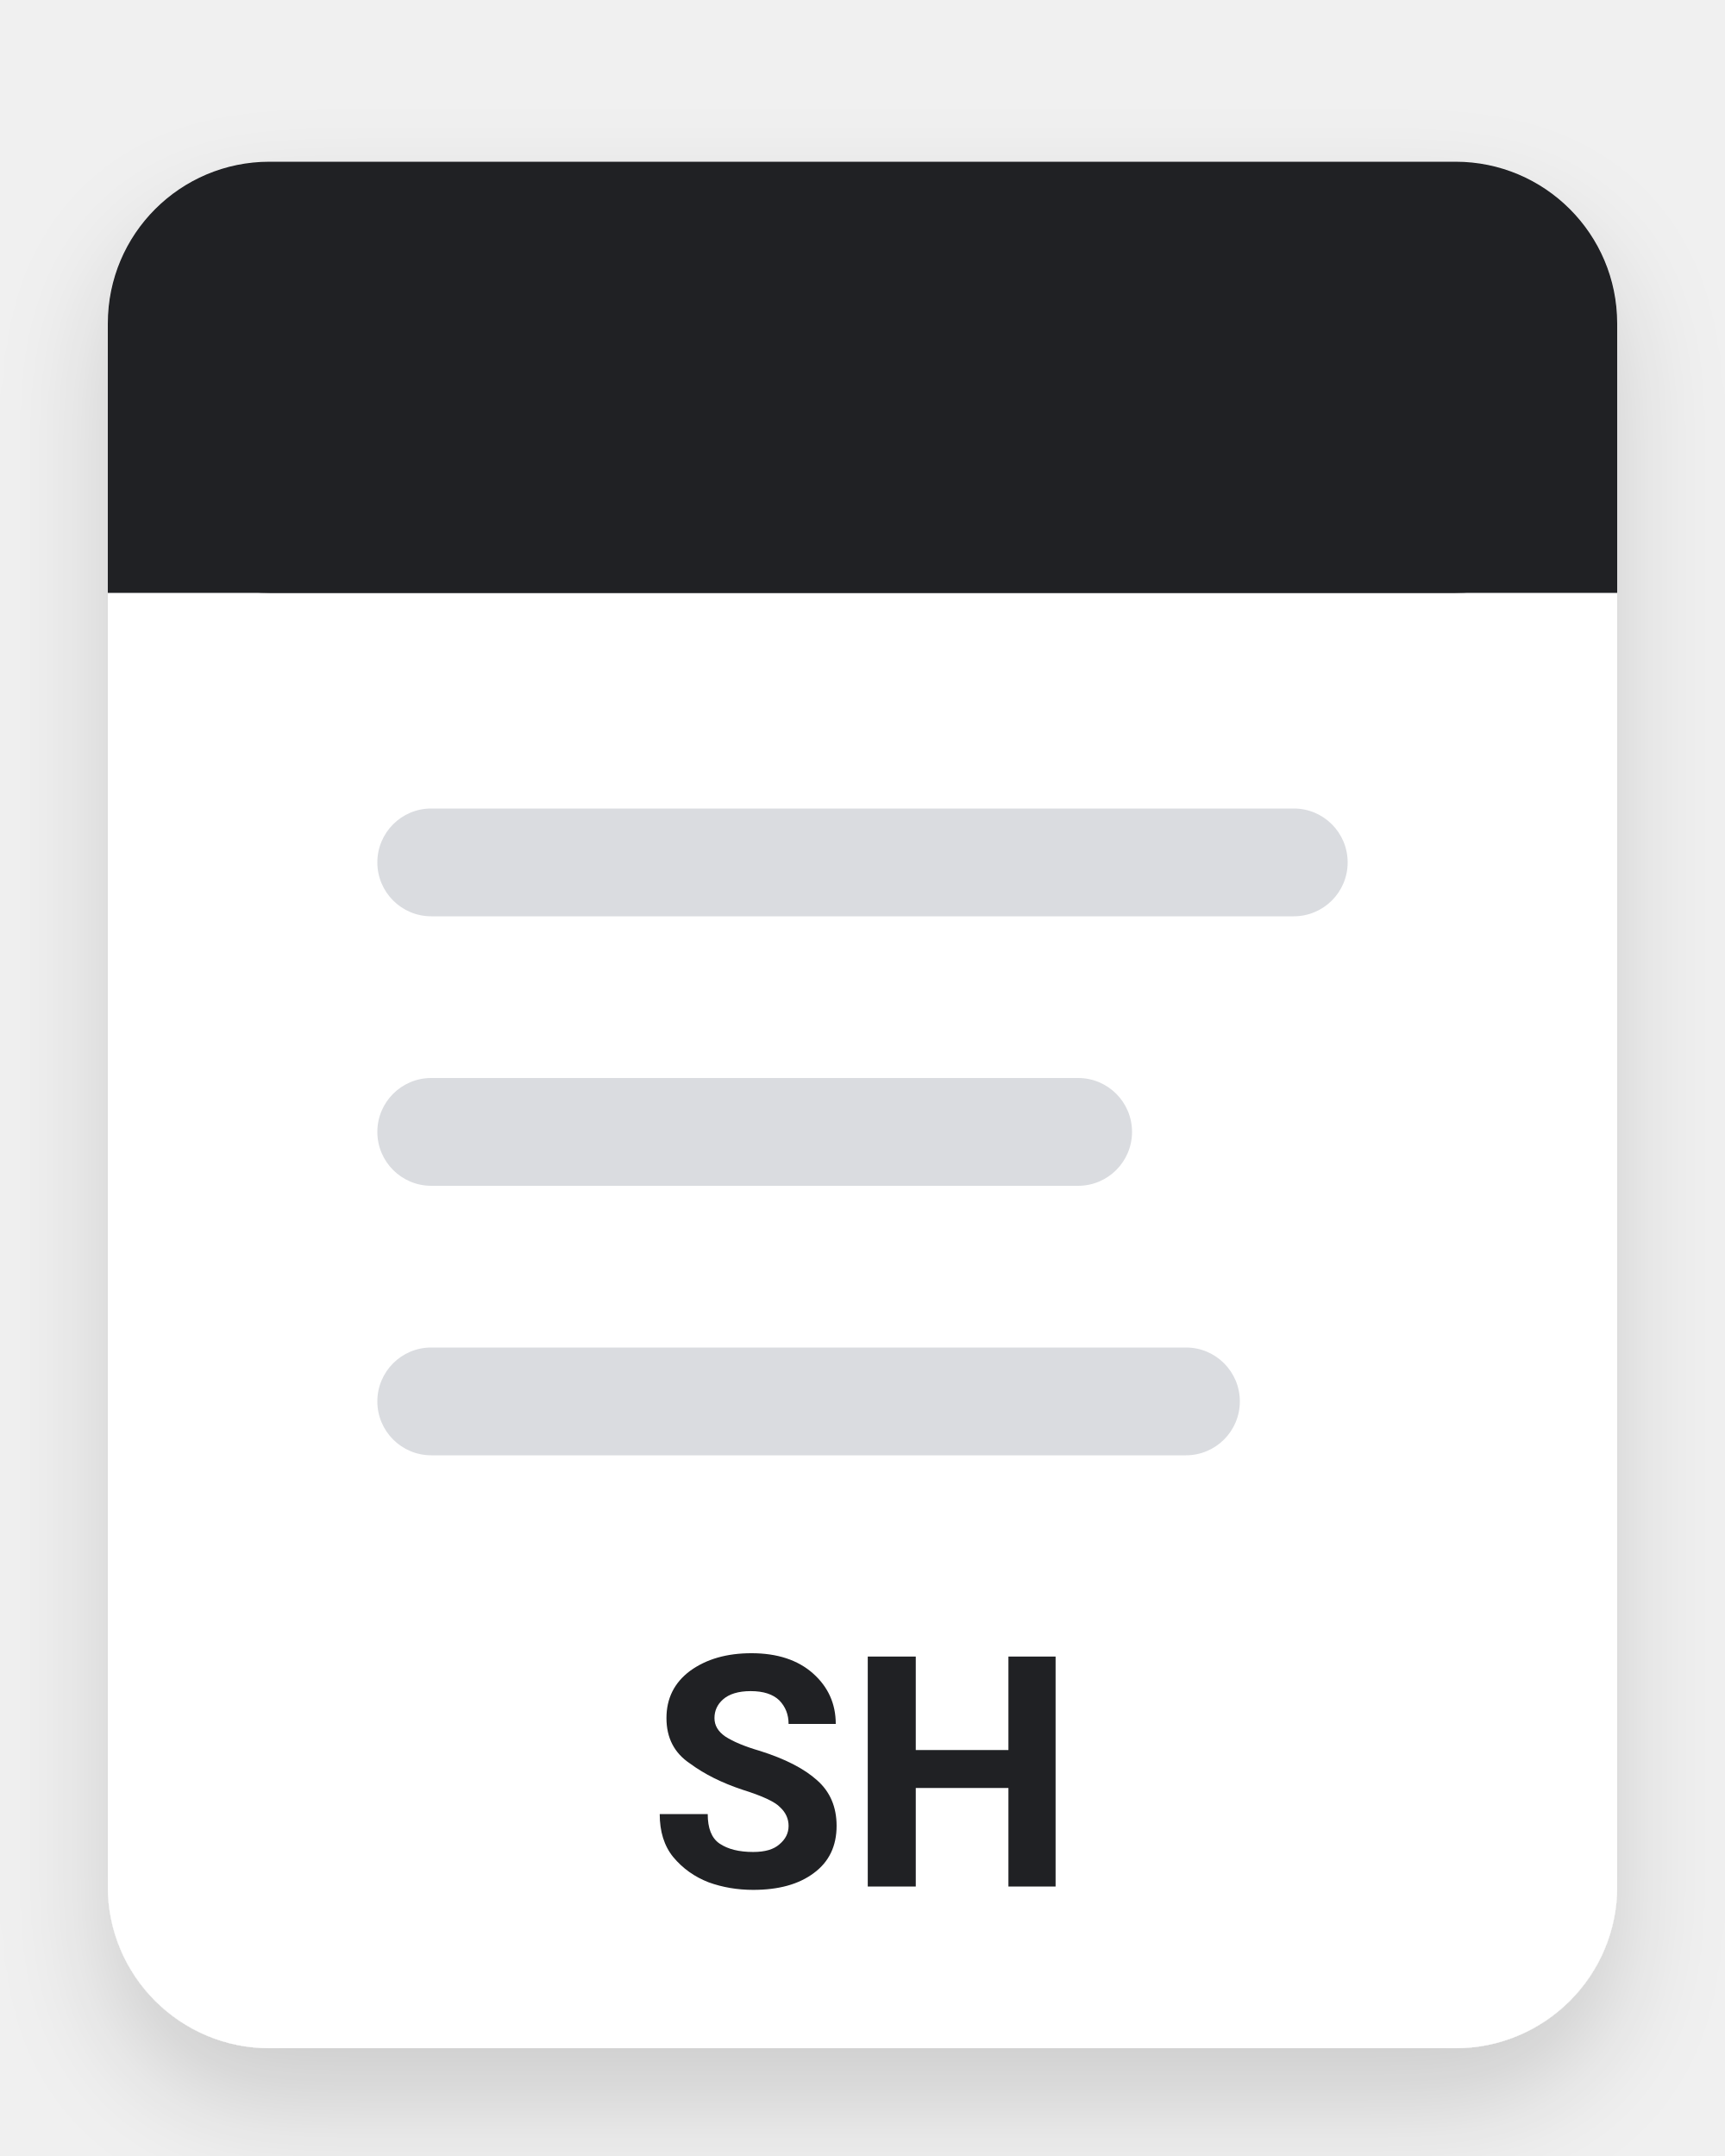
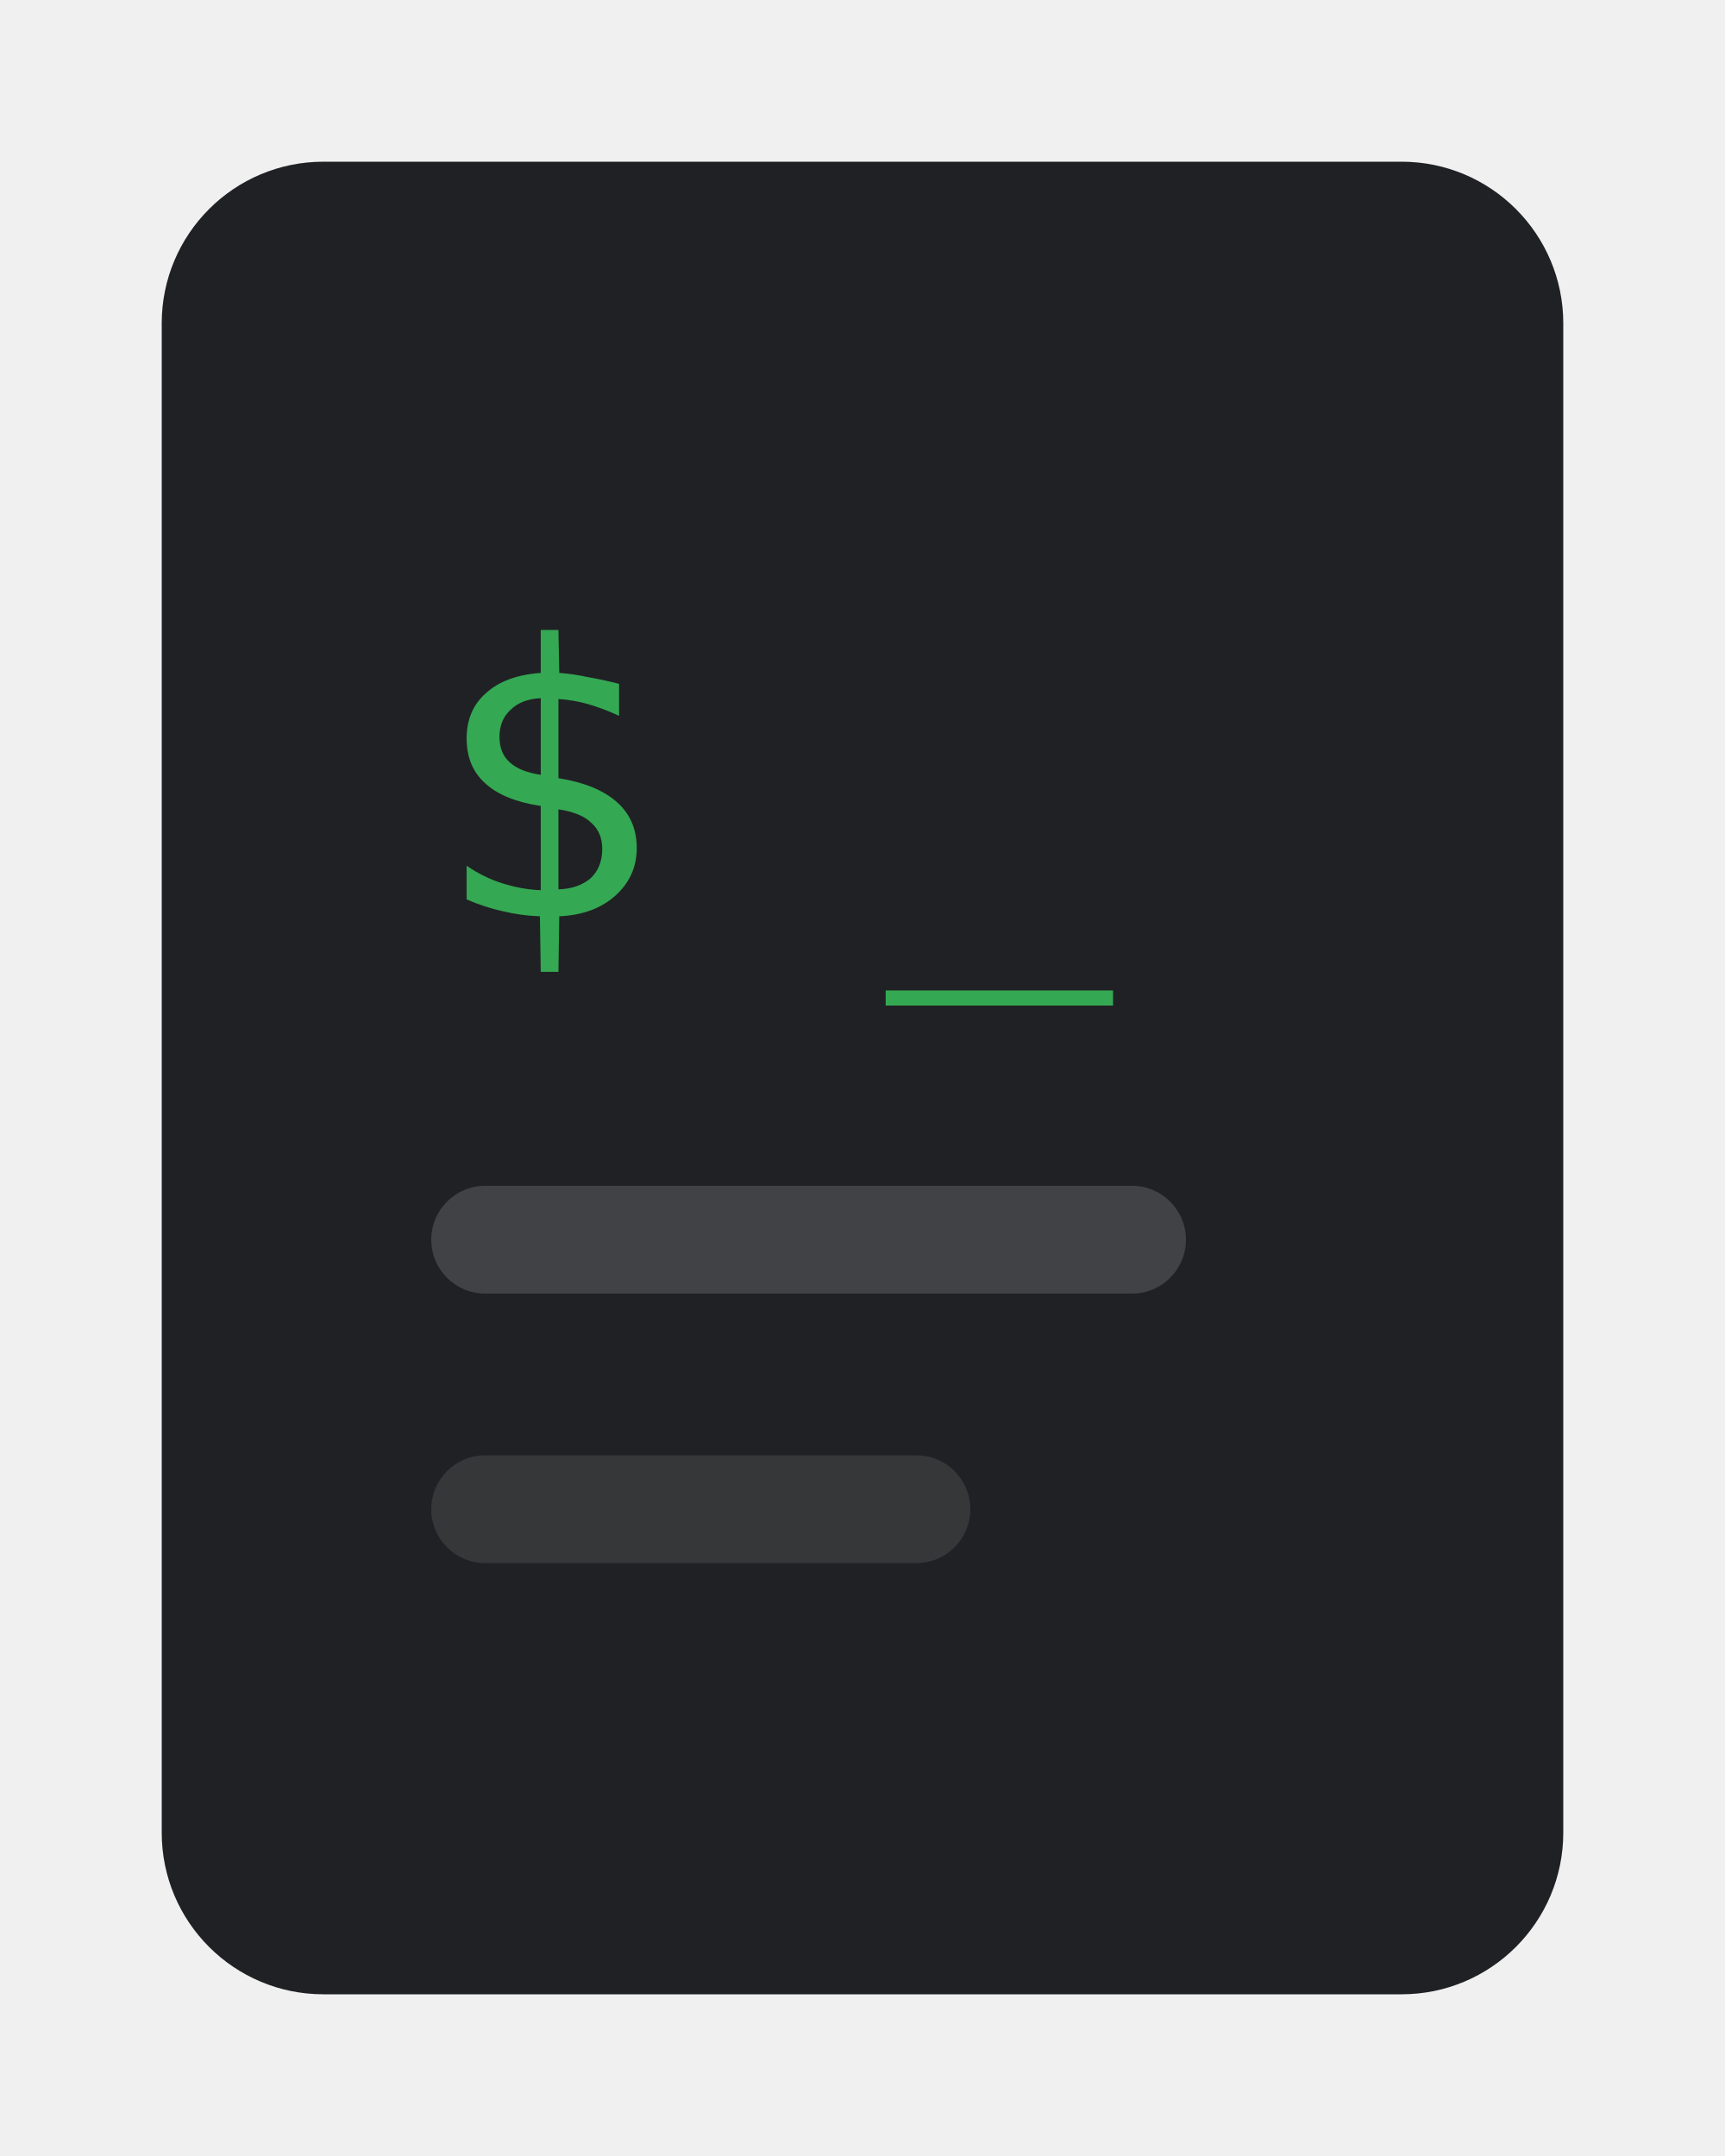
<svg xmlns="http://www.w3.org/2000/svg" viewBox="0 0 32 40">
-   <defs>
-     <filter id="s">
-       <feDropShadow dx="0" dy="1" stdDeviation="1" flood-opacity=".15" />
-     </filter>
-   </defs>
-   <rect x="2" y="3" width="28" height="35" rx="3" fill="#fff" filter="url(#s)" />
-   <rect x="2" y="3" width="28" height="8" rx="3" fill="#202124" />
-   <rect x="2" y="8" width="28" height="3" fill="#202124" />
-   <rect x="7" y="15" width="18" height="2" rx="1" fill="#dadce0" />
-   <rect x="7" y="20" width="14" height="2" rx="1" fill="#dadce0" />
-   <rect x="7" y="25" width="16" height="2" rx="1" fill="#dadce0" />
-   <text x="16" y="35" text-anchor="middle" fill="#202124" font-size="6" font-weight="700" font-family="Google Sans,Roboto,Arial,sans-serif">SH</text>
+   <rect x="3" y="3" width="26" height="34" rx="3" fill="#202124" />
+   <text x="8" y="17" fill="#34a853" font-size="7" font-family="monospace">$ _</text>
+   <rect x="8" y="22" width="14" height="2" rx="1" fill="#fff" opacity=".15" />
+   <rect x="8" y="27" width="10" height="2" rx="1" fill="#fff" opacity=".1" />
</svg>
